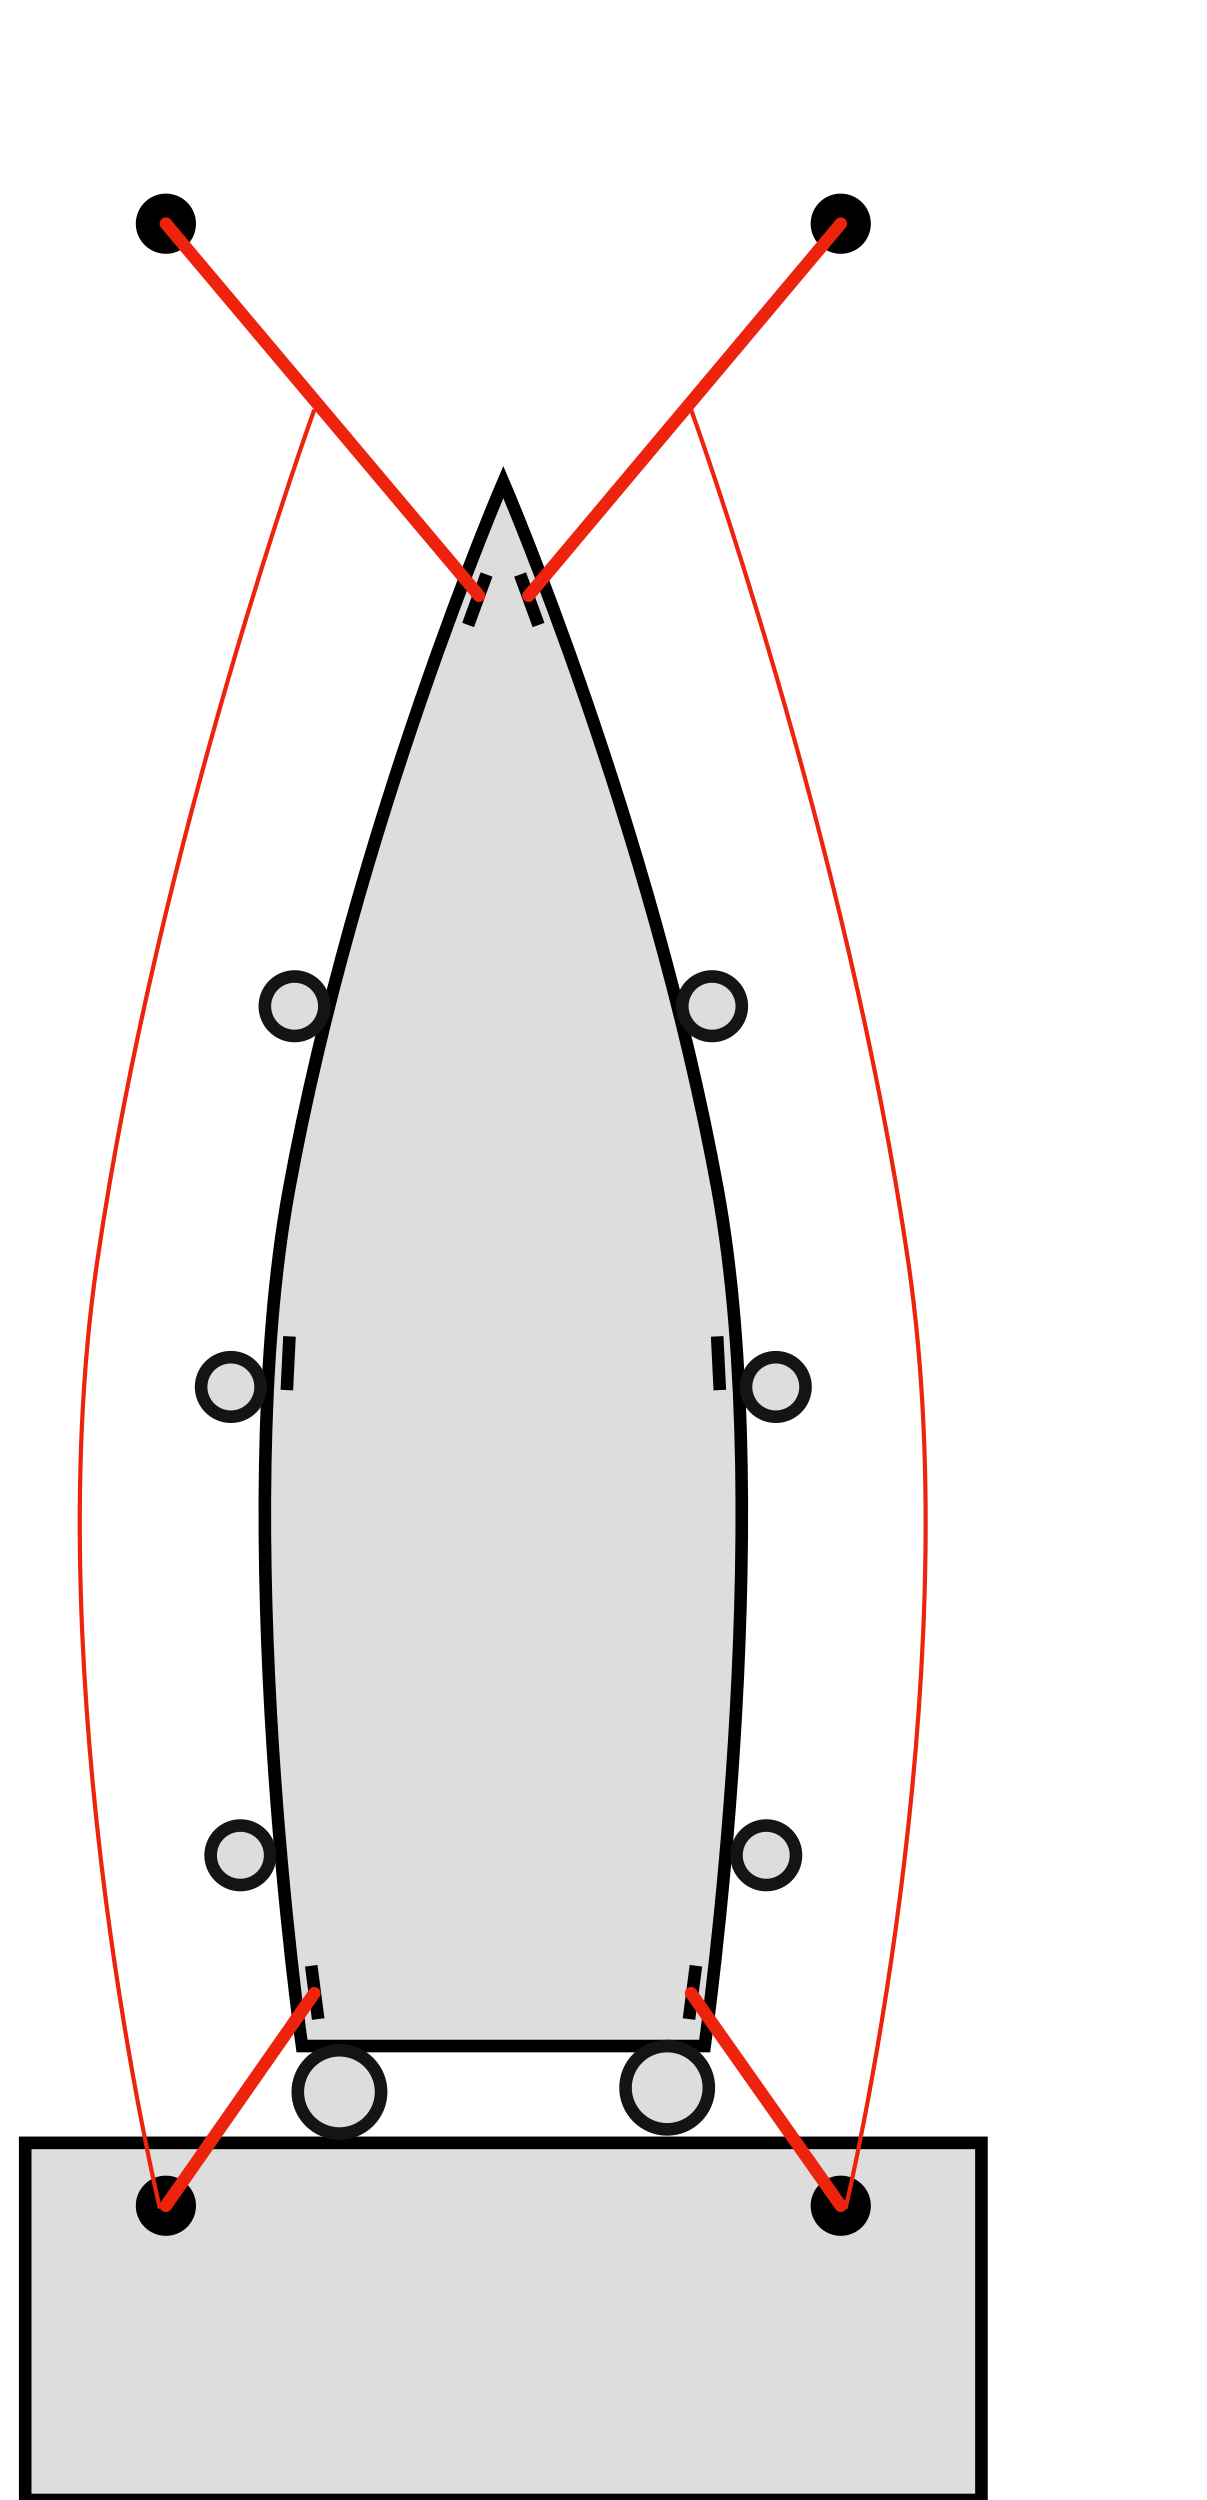
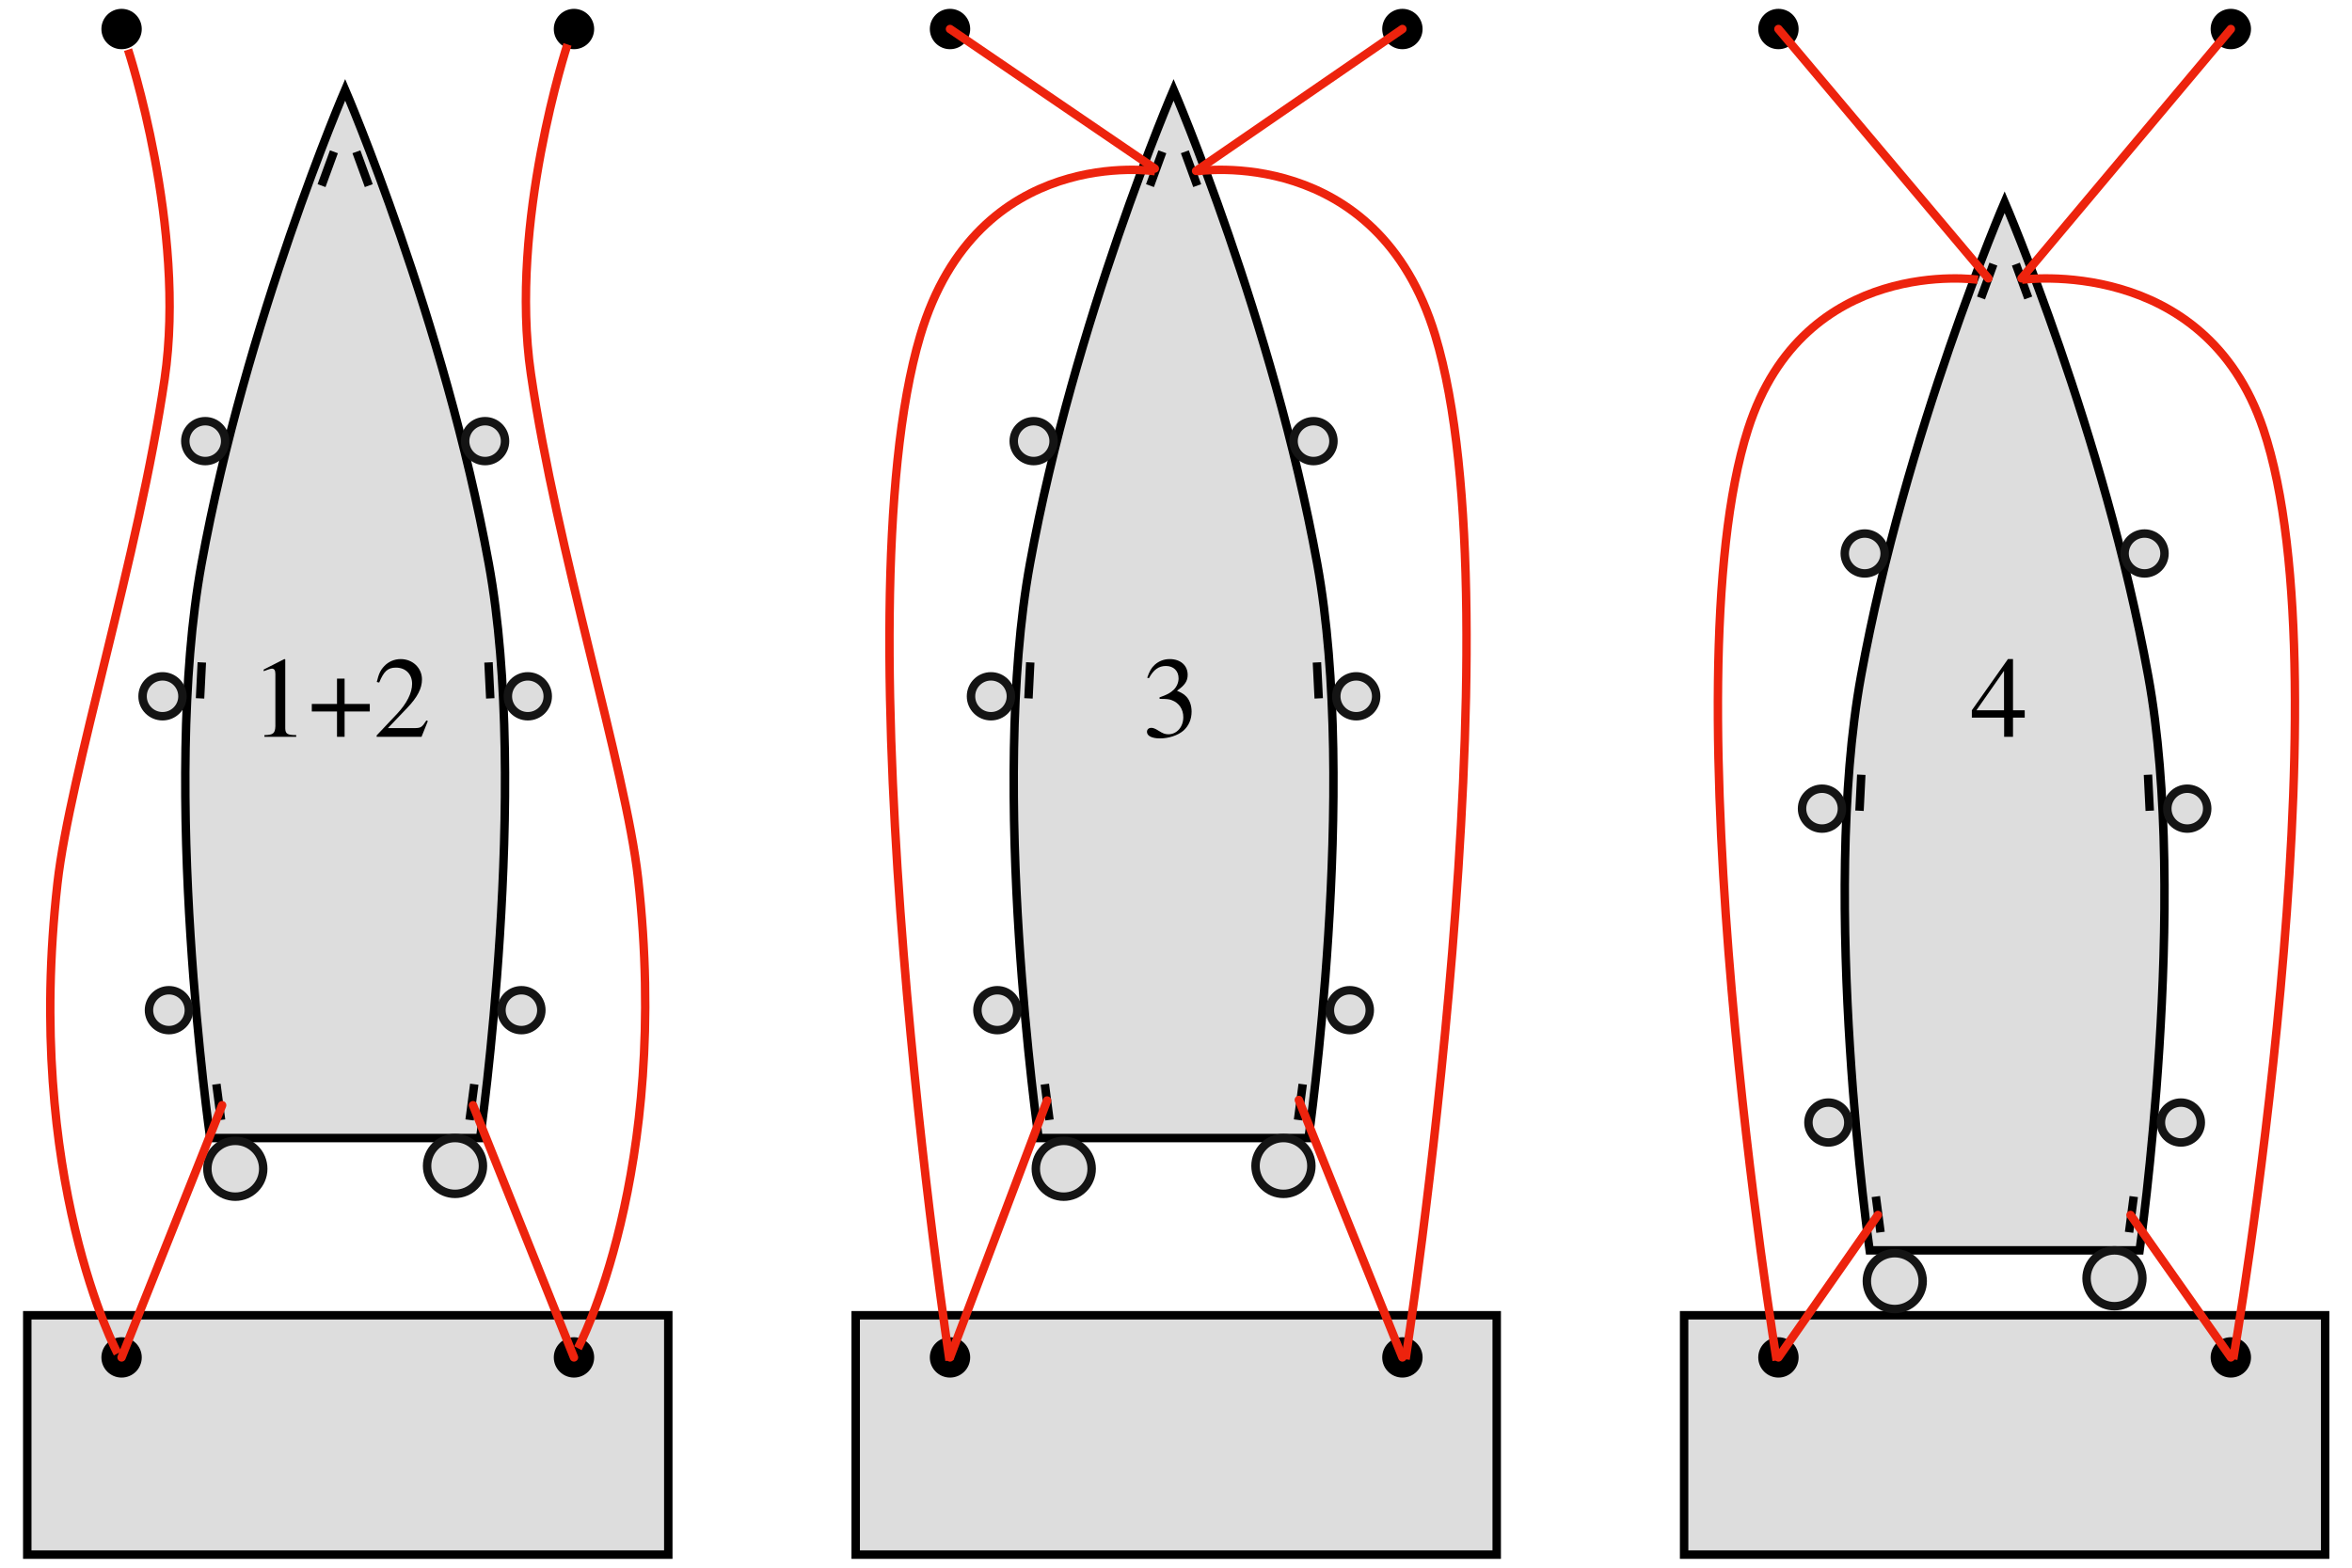
- <svg xmlns="http://www.w3.org/2000/svg" xmlns:ns1="http://vectornator.io" height="100%" stroke-miterlimit="10" style="fill-rule:nonzero;clip-rule:evenodd;stroke-linecap:round;stroke-linejoin:round;" version="1.1" viewBox="0 0 287.271 595.35" width="100%" xml:space="preserve">
-   <defs />
-   <g id="Boat" ns1:layerName="Boat">
-     <g opacity="1" ns1:layerName="Group 1">
-       <path d="M71.909 487.245C71.909 487.245 54.255 363.127 68.834 283.203C84.629 196.608 119.861 114.779 119.861 114.779C119.861 114.779 155.093 196.608 170.888 283.203C185.466 363.127 167.812 487.245 167.812 487.245L71.909 487.245Z" fill="#dddddd" fill-rule="nonzero" opacity="1" stroke="#000000" stroke-linecap="butt" stroke-linejoin="miter" stroke-width="3" ns1:layerName="Curve 1" />
-       <path d="M115.865 136.813L111.473 148.836" fill="none" opacity="1" stroke="#000000" stroke-linecap="butt" stroke-linejoin="miter" stroke-width="3" ns1:layerName="Curve 2" />
-       <path d="M74.117 468.124L75.773 480.817" fill="none" opacity="1" stroke="#000000" stroke-linecap="butt" stroke-linejoin="miter" stroke-width="3" ns1:layerName="Curve 4" />
-       <path d="M68.937 318.247L68.307 331.032" fill="none" opacity="1" stroke="#000000" stroke-linecap="butt" stroke-linejoin="miter" stroke-width="3" ns1:layerName="Curve 6" />
-       <path d="M171.415 331.032L170.785 318.247" fill="none" opacity="1" stroke="#000000" stroke-linecap="butt" stroke-linejoin="miter" stroke-width="3" ns1:layerName="Curve 7" />
-       <path d="M165.728 468.124L164.072 480.817" fill="none" opacity="1" stroke="#000000" stroke-linecap="butt" stroke-linejoin="miter" stroke-width="3" ns1:layerName="Curve 5" />
-       <path d="M123.857 136.813L128.249 148.836" fill="none" opacity="1" stroke="#000000" stroke-linecap="butt" stroke-linejoin="miter" stroke-width="3" ns1:layerName="Curve 3" />
+ <svg xmlns="http://www.w3.org/2000/svg" width="900" height="600" viewBox="0 0 900 600">
+   <g id="Final">
+     <g id="Boat">
+       <g id="Group">
+         <path id="Path" fill="#dddddd" stroke="#000000" stroke-width="3.231" d="M 715.427 478.556 C 715.427 478.556 696.411 344.863 712.115 258.774 C 729.128 165.499 767.078 77.358 767.078 77.358 C 767.078 77.358 805.028 165.499 822.041 258.774 C 837.744 344.863 818.728 478.556 818.728 478.556 L 715.427 478.556 Z" />
+         <path id="path1" fill="none" stroke="#000000" stroke-width="3.231" d="M 762.773 101.091 L 758.043 114.042" />
+         <path id="path2" fill="none" stroke="#000000" stroke-width="3.231" d="M 717.805 457.96 L 719.589 471.632" />
+         <path id="path3" fill="none" stroke="#000000" stroke-width="3.231" d="M 712.226 296.521 L 711.547 310.292" />
+         <path id="path4" fill="none" stroke="#000000" stroke-width="3.231" d="M 822.609 310.292 L 821.93 296.521" />
+         <path id="path5" fill="none" stroke="#000000" stroke-width="3.231" d="M 816.483 457.96 L 814.699 471.632" />
+         <path id="path6" fill="none" stroke="#000000" stroke-width="3.231" d="M 771.382 101.091 L 776.113 114.042" />
+       </g>
+     </g>
+     <g id="Stern-to">
+       <path id="path7" fill="#dddddd" stroke="#000000" stroke-width="3.231" d="M 644.433 503.389 L 889.722 503.389 L 889.722 595 L 644.433 595 L 644.433 503.389 Z" />
+       <path id="path8" fill="#000000" stroke="#000000" stroke-width="3.231" d="M 847.525 519.519 C 847.525 516.147 850.259 513.412 853.632 513.412 C 857.005 513.412 859.74 516.147 859.74 519.519 C 859.74 522.892 857.005 525.627 853.632 525.627 C 850.259 525.627 847.525 522.892 847.525 519.519 Z" />
+       <path id="path9" fill="#000000" stroke="#000000" stroke-width="3.231" d="M 674.416 519.519 C 674.416 516.147 677.15 513.412 680.523 513.412 C 683.896 513.412 686.63 516.147 686.63 519.519 C 686.63 522.892 683.896 525.627 680.523 525.627 C 677.15 525.627 674.416 522.892 674.416 519.519 Z" />
+       <path id="path10" fill="#000000" stroke="#000000" stroke-width="3.231" d="M 847.525 11.107 C 847.525 7.734 850.259 5 853.632 5 C 857.005 5 859.74 7.734 859.74 11.107 C 859.74 14.48 857.005 17.215 853.632 17.215 C 850.259 17.215 847.525 14.48 847.525 11.107 Z" />
+       <path id="path11" fill="#000000" stroke="#000000" stroke-width="3.231" d="M 674.416 11.107 C 674.416 7.734 677.15 5 680.523 5 C 683.896 5 686.63 7.734 686.63 11.107 C 686.63 14.48 683.896 17.215 680.523 17.215 C 677.15 17.215 674.416 14.48 674.416 11.107 Z" />
+       <path id="path12" fill="none" stroke="#ed230d" stroke-width="3.231" stroke-linecap="round" d="M 773.535 106.541 L 853.632 11.107" />
+       <path id="path13" fill="none" stroke="#ed230d" stroke-width="3.231" stroke-linecap="round" d="M 815.249 465.005 L 853.632 519.519" />
+       <path id="path14" fill="none" stroke="#ed230d" stroke-width="3.231" stroke-linecap="round" d="M 718.593 465.005 L 680.523 519.519" />
+       <path id="path15" fill="none" stroke="#ed230d" stroke-width="3.231" stroke-linecap="round" d="M 760.849 106.541 L 680.523 11.107" />
+       <path id="path16" fill="#dddddd" stroke="#141414" stroke-width="3.231" stroke-linecap="round" d="M 705.902 211.834 C 705.902 207.617 709.32 204.2 713.536 204.2 C 717.752 204.2 721.17 207.617 721.17 211.834 C 721.17 216.05 717.752 219.468 713.536 219.468 C 709.32 219.468 705.902 216.05 705.902 211.834 Z" />
+       <path id="path17" fill="#dddddd" stroke="#141414" stroke-width="3.231" stroke-linecap="round" d="M 829.331 309.493 C 829.331 305.277 832.749 301.86 836.965 301.86 C 841.182 301.86 844.599 305.277 844.599 309.493 C 844.599 313.71 841.182 317.128 836.965 317.128 C 832.749 317.128 829.331 313.71 829.331 309.493 Z" />
+       <path id="path18" fill="#dddddd" stroke="#141414" stroke-width="3.231" stroke-linecap="round" d="M 812.985 211.834 C 812.985 207.617 816.403 204.2 820.619 204.2 C 824.836 204.2 828.254 207.617 828.254 211.834 C 828.254 216.05 824.836 219.468 820.619 219.468 C 816.403 219.468 812.985 216.05 812.985 211.834 Z" />
+       <path id="path19" fill="#dddddd" stroke="#141414" stroke-width="3.231" stroke-linecap="round" d="M 689.556 309.493 C 689.556 305.277 692.974 301.86 697.19 301.86 C 701.406 301.86 704.824 305.277 704.824 309.493 C 704.824 313.71 701.406 317.128 697.19 317.128 C 692.974 317.128 689.556 313.71 689.556 309.493 Z" />
+       <path id="path20" fill="#dddddd" stroke="#141414" stroke-width="3.231" stroke-linecap="round" d="M 714.353 490.32 C 714.353 484.418 719.139 479.633 725.041 479.633 C 730.944 479.633 735.729 484.418 735.729 490.32 C 735.729 496.223 730.944 501.009 725.041 501.009 C 719.139 501.009 714.353 496.223 714.353 490.32 Z" />
+       <path id="path21" fill="#dddddd" stroke="#141414" stroke-width="3.231" stroke-linecap="round" d="M 692.002 429.623 C 692.002 425.408 695.42 421.99 699.636 421.99 C 703.853 421.99 707.271 425.408 707.271 429.623 C 707.271 433.84 703.853 437.258 699.636 437.258 C 695.42 437.258 692.002 433.84 692.002 429.623 Z" />
+       <path id="path22" fill="#dddddd" stroke="#141414" stroke-width="3.231" stroke-linecap="round" d="M 826.885 429.623 C 826.885 425.408 830.303 421.99 834.519 421.99 C 838.736 421.99 842.153 425.408 842.153 429.623 C 842.153 433.84 838.736 437.258 834.519 437.258 C 830.303 437.258 826.885 433.84 826.885 429.623 Z" />
+       <path id="path23" fill="#dddddd" stroke="#141414" stroke-width="3.231" stroke-linecap="round" d="M 798.426 489.243 C 798.426 483.34 803.211 478.556 809.114 478.556 C 815.017 478.556 819.802 483.34 819.802 489.243 C 819.802 495.146 815.017 499.932 809.114 499.932 C 803.211 499.932 798.426 495.146 798.426 489.243 Z" />
+       <path id="path24" fill="none" stroke="#ed230d" stroke-width="3.231" d="M 773.69 107.055 C 773.69 107.055 843.519 97.409 866.04 164.144 C 898.92 261.577 854.554 520.229 854.554 520.229" />
+       <path id="Path-copy" fill="none" stroke="#ed230d" stroke-width="3.231" d="M 756.809 107.056 C 756.809 107.056 690.344 97.399 668.908 164.206 C 637.611 261.745 679.84 520.677 679.84 520.677" />
    </g>
  </g>
-   <g id="Alongside-A" ns1:layerName="Alongside A" visibility="hidden">
-     <path d="M197.314 70.708L282.98 70.708L282.98 531.315L197.314 531.315L197.314 70.708Z" fill="#dddddd" fill-rule="nonzero" opacity="1" stroke="#000000" stroke-linecap="butt" stroke-linejoin="miter" stroke-width="3" ns1:layerName="Rectangle 1" />
-     <path d="M205.587 513.935C205.587 510.804 208.125 508.265 211.257 508.265C214.388 508.265 216.927 510.804 216.927 513.935C216.927 517.066 214.388 519.605 211.257 519.605C208.125 519.605 205.587 517.066 205.587 513.935Z" fill="#000000" fill-rule="nonzero" opacity="1" stroke="#000000" stroke-linecap="butt" stroke-linejoin="miter" stroke-width="3" ns1:layerName="Oval 1" />
-     <path d="M205.587 323.203C205.587 320.071 208.125 317.533 211.257 317.533C214.388 317.533 216.927 320.071 216.927 323.203C216.927 326.334 214.388 328.873 211.257 328.873C208.125 328.873 205.587 326.334 205.587 323.203Z" fill="#000000" fill-rule="nonzero" opacity="1" stroke="#000000" stroke-linecap="butt" stroke-linejoin="miter" stroke-width="3" ns1:layerName="Oval 2" />
-     <path d="M205.587 101.994C205.587 98.863 208.125 96.324 211.257 96.324C214.388 96.324 216.927 98.863 216.927 101.994C216.927 105.125 214.388 107.664 211.257 107.664C208.125 107.664 205.587 105.125 205.587 101.994Z" fill="#000000" fill-rule="nonzero" opacity="1" stroke="#000000" stroke-linecap="butt" stroke-linejoin="miter" stroke-width="3" ns1:layerName="Oval 3" />
-     <path d="M125.856 141.872L211.257 101.994" fill="none" opacity="1" stroke="#ed230d" stroke-linecap="round" stroke-linejoin="miter" stroke-width="3" ns1:layerName="Curve 1" />
-     <path d="M164.582 474.665L211.761 513.935" fill="none" opacity="1" stroke="#ed230d" stroke-linecap="round" stroke-linejoin="miter" stroke-width="3" ns1:layerName="Curve 2" />
-     <path d="M171.374 324.64L211.761 513.935" fill="none" opacity="1" stroke="#ed230d" stroke-linecap="round" stroke-linejoin="miter" stroke-width="3" ns1:layerName="Curve 3" />
-     <path d="M171.374 324.64L211.257 101.994" fill="none" opacity="1" stroke="#ed230d" stroke-linecap="round" stroke-linejoin="miter" stroke-width="3" ns1:layerName="Curve 4" />
-     <path d="M166.556 254.205C166.556 250.291 169.729 247.118 173.644 247.118C177.558 247.118 180.731 250.291 180.731 254.205C180.731 258.119 177.558 261.293 173.644 261.293C169.729 261.293 166.556 258.119 166.556 254.205Z" fill="#dddddd" fill-rule="nonzero" opacity="1" stroke="#141414" stroke-linecap="round" stroke-linejoin="miter" stroke-width="3" ns1:layerName="Oval 4" />
-     <path d="M177.461 323.322C177.461 319.408 180.634 316.235 184.549 316.235C188.463 316.235 191.636 319.408 191.636 323.322C191.636 327.237 188.463 330.41 184.549 330.41C180.634 330.41 177.461 327.237 177.461 323.322Z" fill="#dddddd" fill-rule="nonzero" opacity="1" stroke="#141414" stroke-linecap="round" stroke-linejoin="miter" stroke-width="3" ns1:layerName="Oval 5" />
-     <path d="M145.407 177.568C145.407 173.654 148.58 170.481 152.495 170.481C156.409 170.481 159.582 173.654 159.582 177.568C159.582 181.483 156.409 184.656 152.495 184.656C148.58 184.656 145.407 181.483 145.407 177.568Z" fill="#dddddd" fill-rule="nonzero" opacity="1" stroke="#141414" stroke-linecap="round" stroke-linejoin="miter" stroke-width="3" ns1:layerName="Oval 6" />
-     <path d="M176.656 391.149C176.656 387.234 179.829 384.061 183.743 384.061C187.658 384.061 190.831 387.234 190.831 391.149C190.831 395.063 187.658 398.236 183.743 398.236C179.829 398.236 176.656 395.063 176.656 391.149Z" fill="#dddddd" fill-rule="nonzero" opacity="1" stroke="#141414" stroke-linecap="round" stroke-linejoin="miter" stroke-width="3" ns1:layerName="Oval 7" />
-     <path d="M173.374 455.26C173.374 451.345 176.547 448.172 180.461 448.172C184.375 448.172 187.549 451.345 187.549 455.26C187.549 459.174 184.375 462.347 180.461 462.347C176.547 462.347 173.374 459.174 173.374 455.26Z" fill="#dddddd" fill-rule="nonzero" opacity="1" stroke="#141414" stroke-linecap="round" stroke-linejoin="miter" stroke-width="3" ns1:layerName="Oval 8" />
+   <g id="Middle">
+     <g id="g1">
+       <g id="g2">
+         <path id="path25" fill="#dddddd" stroke="#000000" stroke-width="3.231" d="M 397.427 435.556 C 397.427 435.556 378.411 301.863 394.115 215.774 C 411.128 122.499 449.078 34.358 449.078 34.358 C 449.078 34.358 487.028 122.499 504.041 215.774 C 519.744 301.863 500.728 435.556 500.728 435.556 L 397.427 435.556 Z" />
+         <path id="path26" fill="none" stroke="#000000" stroke-width="3.231" d="M 444.773 58.091 L 440.043 71.042" />
+         <path id="path27" fill="none" stroke="#000000" stroke-width="3.231" d="M 399.805 414.96 L 401.589 428.632" />
+         <path id="path28" fill="none" stroke="#000000" stroke-width="3.231" d="M 394.226 253.521 L 393.547 267.292" />
+         <path id="path29" fill="none" stroke="#000000" stroke-width="3.231" d="M 504.609 267.292 L 503.93 253.521" />
+         <path id="path30" fill="none" stroke="#000000" stroke-width="3.231" d="M 498.483 414.96 L 496.699 428.632" />
+         <path id="path31" fill="none" stroke="#000000" stroke-width="3.231" d="M 453.382 58.091 L 458.113 71.042" />
+       </g>
+       <path id="path32" fill="#dddddd" stroke="#141414" stroke-width="3.231" stroke-linecap="round" d="M 387.902 168.834 C 387.902 164.617 391.32 161.2 395.536 161.2 C 399.752 161.2 403.17 164.617 403.17 168.834 C 403.17 173.05 399.752 176.468 395.536 176.468 C 391.32 176.468 387.902 173.05 387.902 168.834 Z" />
+       <path id="path33" fill="#dddddd" stroke="#141414" stroke-width="3.231" stroke-linecap="round" d="M 511.331 266.493 C 511.331 262.277 514.749 258.86 518.965 258.86 C 523.182 258.86 526.599 262.277 526.599 266.493 C 526.599 270.71 523.182 274.128 518.965 274.128 C 514.749 274.128 511.331 270.71 511.331 266.493 Z" />
+       <path id="path34" fill="#dddddd" stroke="#141414" stroke-width="3.231" stroke-linecap="round" d="M 494.985 168.834 C 494.985 164.617 498.403 161.2 502.619 161.2 C 506.836 161.2 510.254 164.617 510.254 168.834 C 510.254 173.05 506.836 176.468 502.619 176.468 C 498.403 176.468 494.985 173.05 494.985 168.834 Z" />
+       <path id="path35" fill="#dddddd" stroke="#141414" stroke-width="3.231" stroke-linecap="round" d="M 371.556 266.493 C 371.556 262.277 374.974 258.86 379.19 258.86 C 383.406 258.86 386.824 262.277 386.824 266.493 C 386.824 270.71 383.406 274.128 379.19 274.128 C 374.974 274.128 371.556 270.71 371.556 266.493 Z" />
+       <path id="path36" fill="#dddddd" stroke="#141414" stroke-width="3.231" stroke-linecap="round" d="M 396.353 447.32 C 396.353 441.418 401.139 436.633 407.041 436.633 C 412.944 436.633 417.729 441.418 417.729 447.32 C 417.729 453.223 412.944 458.009 407.041 458.009 C 401.139 458.009 396.353 453.223 396.353 447.32 Z" />
+       <path id="path37" fill="#dddddd" stroke="#141414" stroke-width="3.231" stroke-linecap="round" d="M 374.002 386.623 C 374.002 382.408 377.42 378.99 381.636 378.99 C 385.853 378.99 389.271 382.408 389.271 386.623 C 389.271 390.84 385.853 394.258 381.636 394.258 C 377.42 394.258 374.002 390.84 374.002 386.623 Z" />
+       <path id="path38" fill="#dddddd" stroke="#141414" stroke-width="3.231" stroke-linecap="round" d="M 508.885 386.623 C 508.885 382.408 512.303 378.99 516.519 378.99 C 520.736 378.99 524.153 382.408 524.153 386.623 C 524.153 390.84 520.736 394.258 516.519 394.258 C 512.303 394.258 508.885 390.84 508.885 386.623 Z" />
+       <path id="path39" fill="#dddddd" stroke="#141414" stroke-width="3.231" stroke-linecap="round" d="M 480.426 446.243 C 480.426 440.34 485.211 435.556 491.114 435.556 C 497.017 435.556 501.802 440.34 501.802 446.243 C 501.802 452.146 497.017 456.932 491.114 456.932 C 485.211 456.932 480.426 452.146 480.426 446.243 Z" />
+     </g>
+     <g id="g3">
+       <path id="path40" fill="#dddddd" stroke="#000000" stroke-width="3.231" d="M 327.433 503.389 L 572.722 503.389 L 572.722 595 L 327.433 595 L 327.433 503.389 Z" />
+       <path id="path41" fill="#000000" stroke="#000000" stroke-width="3.231" d="M 530.525 519.519 C 530.525 516.147 533.259 513.412 536.632 513.412 C 540.005 513.412 542.74 516.147 542.74 519.519 C 542.74 522.892 540.005 525.627 536.632 525.627 C 533.259 525.627 530.525 522.892 530.525 519.519 Z" />
+       <path id="path42" fill="#000000" stroke="#000000" stroke-width="3.231" d="M 357.416 519.519 C 357.416 516.147 360.15 513.412 363.523 513.412 C 366.896 513.412 369.63 516.147 369.63 519.519 C 369.63 522.892 366.896 525.627 363.523 525.627 C 360.15 525.627 357.416 522.892 357.416 519.519 Z" />
+       <path id="path43" fill="#000000" stroke="#000000" stroke-width="3.231" d="M 530.525 11.107 C 530.525 7.734 533.259 5 536.632 5 C 540.005 5 542.74 7.734 542.74 11.107 C 542.74 14.48 540.005 17.215 536.632 17.215 C 533.259 17.215 530.525 14.48 530.525 11.107 Z" />
+       <path id="path44" fill="#000000" stroke="#000000" stroke-width="3.231" d="M 357.416 11.107 C 357.416 7.734 360.15 5 363.523 5 C 366.896 5 369.63 7.734 369.63 11.107 C 369.63 14.48 366.896 17.215 363.523 17.215 C 360.15 17.215 357.416 14.48 357.416 11.107 Z" />
+       <path id="path45" fill="none" stroke="#ed230d" stroke-width="3.231" stroke-linecap="round" d="M 457.689 65.412 L 536.632 11.107" />
+       <path id="path46" fill="none" stroke="#ed230d" stroke-width="3.231" stroke-linecap="round" d="M 497 421 L 536.632 519.519" />
+       <path id="path47" fill="none" stroke="#ed230d" stroke-width="3.231" stroke-linecap="round" d="M 400.674 421.2 L 363.523 519.519" />
+       <path id="path48" fill="none" stroke="#ed230d" stroke-width="3.231" stroke-linecap="round" d="M 441.886 64.51 L 363.523 11.107" />
+       <path id="path49" fill="none" stroke="#ed230d" stroke-width="3.231" d="M 458 65.534 C 458 65.534 526.954 54.918 549.192 128.359 C 581.66 235.584 537.85 520.229 537.85 520.229" />
+       <path id="path50" fill="none" stroke="#ed230d" stroke-width="3.231" d="M 442 65.534 C 442 65.534 374.07 54.908 352.162 128.422 C 320.176 235.752 363.335 520.677 363.335 520.677" />
+     </g>
  </g>
-   <g id="Alongside-B" ns1:layerName="Alongside B" visibility="hidden">
-     <path d="M197.314 70.708L282.98 70.708L282.98 531.315L197.314 531.315L197.314 70.708Z" fill="#dddddd" fill-rule="nonzero" opacity="1" stroke="#000000" stroke-linecap="butt" stroke-linejoin="miter" stroke-width="3" ns1:layerName="Rectangle 1" />
-     <path d="M205.587 513.935C205.587 510.804 208.125 508.265 211.257 508.265C214.388 508.265 216.927 510.804 216.927 513.935C216.927 517.066 214.388 519.605 211.257 519.605C208.125 519.605 205.587 517.066 205.587 513.935Z" fill="#000000" fill-rule="nonzero" opacity="1" stroke="#000000" stroke-linecap="butt" stroke-linejoin="miter" stroke-width="3" ns1:layerName="Oval 1" />
-     <path d="M205.587 323.203C205.587 320.071 208.125 317.533 211.257 317.533C214.388 317.533 216.927 320.071 216.927 323.203C216.927 326.334 214.388 328.873 211.257 328.873C208.125 328.873 205.587 326.334 205.587 323.203Z" fill="#000000" fill-rule="nonzero" opacity="1" stroke="#000000" stroke-linecap="butt" stroke-linejoin="miter" stroke-width="3" ns1:layerName="Oval 2" />
-     <path d="M205.587 101.994C205.587 98.863 208.125 96.324 211.257 96.324C214.388 96.324 216.927 98.863 216.927 101.994C216.927 105.125 214.388 107.664 211.257 107.664C208.125 107.664 205.587 105.125 205.587 101.994Z" fill="#000000" fill-rule="nonzero" opacity="1" stroke="#000000" stroke-linecap="butt" stroke-linejoin="miter" stroke-width="3" ns1:layerName="Oval 3" />
-     <path d="M166.556 254.205C166.556 250.291 169.729 247.118 173.644 247.118C177.558 247.118 180.731 250.291 180.731 254.205C180.731 258.119 177.558 261.293 173.644 261.293C169.729 261.293 166.556 258.119 166.556 254.205Z" fill="#dddddd" fill-rule="nonzero" opacity="1" stroke="#141414" stroke-linecap="round" stroke-linejoin="miter" stroke-width="3" ns1:layerName="Oval 4" />
-     <path d="M177.461 323.322C177.461 319.408 180.634 316.235 184.549 316.235C188.463 316.235 191.636 319.408 191.636 323.322C191.636 327.237 188.463 330.41 184.549 330.41C180.634 330.41 177.461 327.237 177.461 323.322Z" fill="#dddddd" fill-rule="nonzero" opacity="1" stroke="#141414" stroke-linecap="round" stroke-linejoin="miter" stroke-width="3" ns1:layerName="Oval 5" />
-     <path d="M145.407 177.568C145.407 173.654 148.58 170.481 152.495 170.481C156.409 170.481 159.582 173.654 159.582 177.568C159.582 181.483 156.409 184.656 152.495 184.656C148.58 184.656 145.407 181.483 145.407 177.568Z" fill="#dddddd" fill-rule="nonzero" opacity="1" stroke="#141414" stroke-linecap="round" stroke-linejoin="miter" stroke-width="3" ns1:layerName="Oval 6" />
-     <path d="M176.656 391.149C176.656 387.234 179.829 384.061 183.743 384.061C187.658 384.061 190.831 387.234 190.831 391.149C190.831 395.063 187.658 398.236 183.743 398.236C179.829 398.236 176.656 395.063 176.656 391.149Z" fill="#dddddd" fill-rule="nonzero" opacity="1" stroke="#141414" stroke-linecap="round" stroke-linejoin="miter" stroke-width="3" ns1:layerName="Oval 7" />
-     <path d="M173.374 455.26C173.374 451.345 176.547 448.172 180.461 448.172C184.375 448.172 187.549 451.345 187.549 455.26C187.549 459.174 184.375 462.347 180.461 462.347C176.547 462.347 173.374 459.174 173.374 455.26Z" fill="#dddddd" fill-rule="nonzero" opacity="1" stroke="#141414" stroke-linecap="round" stroke-linejoin="miter" stroke-width="3" ns1:layerName="Oval 8" />
-     <path d="M125.856 141.872L211.257 101.994" fill="none" opacity="1" stroke="#ed230d" stroke-linecap="round" stroke-linejoin="miter" stroke-width="3" ns1:layerName="Curve 1" />
-     <path d="M164.582 474.665L211.761 513.935" fill="none" opacity="1" stroke="#ed230d" stroke-linecap="round" stroke-linejoin="miter" stroke-width="3" ns1:layerName="Curve 2" />
-     <path d="M211.257 323.203L164.582 474.665" fill="none" opacity="1" stroke="#ed230d" stroke-linecap="round" stroke-linejoin="miter" stroke-width="3" ns1:layerName="Curve 3" />
-     <path d="M125.856 141.872L211.257 323.203" fill="none" opacity="1" stroke="#ed230d" stroke-linecap="round" stroke-linejoin="miter" stroke-width="3" ns1:layerName="Curve 4" />
+   <g id="Initial">
+     <g id="g4">
+       <g id="g5">
+         <path id="path51" fill="#dddddd" stroke="#000000" stroke-width="3.231" d="M 80.427 435.556 C 80.427 435.556 61.411 301.863 77.115 215.774 C 94.128 122.499 132.078 34.358 132.078 34.358 C 132.078 34.358 170.028 122.499 187.041 215.774 C 202.744 301.863 183.728 435.556 183.728 435.556 L 80.427 435.556 Z" />
+         <path id="path52" fill="none" stroke="#000000" stroke-width="3.231" d="M 127.773 58.091 L 123.043 71.042" />
+         <path id="path53" fill="none" stroke="#000000" stroke-width="3.231" d="M 82.805 414.96 L 84.589 428.632" />
+         <path id="path54" fill="none" stroke="#000000" stroke-width="3.231" d="M 77.226 253.521 L 76.547 267.292" />
+         <path id="path55" fill="none" stroke="#000000" stroke-width="3.231" d="M 187.609 267.292 L 186.93 253.521" />
+         <path id="path56" fill="none" stroke="#000000" stroke-width="3.231" d="M 181.483 414.96 L 179.699 428.632" />
+         <path id="path57" fill="none" stroke="#000000" stroke-width="3.231" d="M 136.382 58.091 L 141.113 71.042" />
+       </g>
+       <path id="path58" fill="#dddddd" stroke="#141414" stroke-width="3.231" stroke-linecap="round" d="M 70.902 168.834 C 70.902 164.617 74.32 161.2 78.536 161.2 C 82.752 161.2 86.17 164.617 86.17 168.834 C 86.17 173.05 82.752 176.468 78.536 176.468 C 74.32 176.468 70.902 173.05 70.902 168.834 Z" />
+       <path id="path59" fill="#dddddd" stroke="#141414" stroke-width="3.231" stroke-linecap="round" d="M 194.331 266.493 C 194.331 262.277 197.749 258.86 201.965 258.86 C 206.182 258.86 209.6 262.277 209.6 266.493 C 209.6 270.71 206.182 274.128 201.965 274.128 C 197.749 274.128 194.331 270.71 194.331 266.493 Z" />
+       <path id="path60" fill="#dddddd" stroke="#141414" stroke-width="3.231" stroke-linecap="round" d="M 177.985 168.834 C 177.985 164.617 181.403 161.2 185.619 161.2 C 189.836 161.2 193.254 164.617 193.254 168.834 C 193.254 173.05 189.836 176.468 185.619 176.468 C 181.403 176.468 177.985 173.05 177.985 168.834 Z" />
+       <path id="path61" fill="#dddddd" stroke="#141414" stroke-width="3.231" stroke-linecap="round" d="M 54.556 266.493 C 54.556 262.277 57.974 258.86 62.19 258.86 C 66.406 258.86 69.824 262.277 69.824 266.493 C 69.824 270.71 66.406 274.128 62.19 274.128 C 57.974 274.128 54.556 270.71 54.556 266.493 Z" />
+       <path id="path62" fill="#dddddd" stroke="#141414" stroke-width="3.231" stroke-linecap="round" d="M 79.353 447.32 C 79.353 441.418 84.139 436.633 90.041 436.633 C 95.944 436.633 100.729 441.418 100.729 447.32 C 100.729 453.223 95.944 458.009 90.041 458.009 C 84.139 458.009 79.353 453.223 79.353 447.32 Z" />
+       <path id="path63" fill="#dddddd" stroke="#141414" stroke-width="3.231" stroke-linecap="round" d="M 57.002 386.623 C 57.002 382.408 60.42 378.99 64.636 378.99 C 68.853 378.99 72.271 382.408 72.271 386.623 C 72.271 390.84 68.853 394.258 64.636 394.258 C 60.42 394.258 57.002 390.84 57.002 386.623 Z" />
+       <path id="path64" fill="#dddddd" stroke="#141414" stroke-width="3.231" stroke-linecap="round" d="M 191.885 386.623 C 191.885 382.408 195.303 378.99 199.519 378.99 C 203.736 378.99 207.153 382.408 207.153 386.623 C 207.153 390.84 203.736 394.258 199.519 394.258 C 195.303 394.258 191.885 390.84 191.885 386.623 Z" />
+       <path id="path65" fill="#dddddd" stroke="#141414" stroke-width="3.231" stroke-linecap="round" d="M 163.426 446.243 C 163.426 440.34 168.211 435.556 174.114 435.556 C 180.017 435.556 184.802 440.34 184.802 446.243 C 184.802 452.146 180.017 456.932 174.114 456.932 C 168.211 456.932 163.426 452.146 163.426 446.243 Z" />
+     </g>
+     <g id="g6">
+       <path id="path66" fill="#dddddd" stroke="#000000" stroke-width="3.231" d="M 10.433 503.389 L 255.722 503.389 L 255.722 595 L 10.433 595 L 10.433 503.389 Z" />
+       <path id="path67" fill="#000000" stroke="#000000" stroke-width="3.231" d="M 213.525 519.519 C 213.525 516.147 216.259 513.412 219.632 513.412 C 223.005 513.412 225.74 516.147 225.74 519.519 C 225.74 522.892 223.005 525.627 219.632 525.627 C 216.259 525.627 213.525 522.892 213.525 519.519 Z" />
+       <path id="path68" fill="#000000" stroke="#000000" stroke-width="3.231" d="M 40.416 519.519 C 40.416 516.147 43.15 513.412 46.523 513.412 C 49.896 513.412 52.63 516.147 52.63 519.519 C 52.63 522.892 49.896 525.627 46.523 525.627 C 43.15 525.627 40.416 522.892 40.416 519.519 Z" />
+       <path id="path69" fill="#000000" stroke="#000000" stroke-width="3.231" d="M 213.525 11.107 C 213.525 7.734 216.259 5 219.632 5 C 223.005 5 225.74 7.734 225.74 11.107 C 225.74 14.48 223.005 17.215 219.632 17.215 C 216.259 17.215 213.525 14.48 213.525 11.107 Z" />
+       <path id="path70" fill="#000000" stroke="#000000" stroke-width="3.231" d="M 40.416 11.107 C 40.416 7.734 43.15 5 46.523 5 C 49.896 5 52.63 7.734 52.63 11.107 C 52.63 14.48 49.896 17.215 46.523 17.215 C 43.15 17.215 40.416 14.48 40.416 11.107 Z" />
+       <path id="path71" fill="none" stroke="#ed230d" stroke-width="3.231" stroke-linecap="round" d="M 181 423 L 219.632 519.519" />
+       <path id="path72" fill="none" stroke="#ed230d" stroke-width="3.231" stroke-linecap="round" d="M 85 423 L 46.523 519.519" />
+       <path id="path73" fill="none" stroke="#ed230d" stroke-width="3.231" d="M 49 19 C 49 19 71.449 87.201 63 145 C 53.082 212.851 26.73 296.125 22 338 C 9.21 451.218 45 518 45 518" />
+       <path id="Path-copy-2" fill="none" stroke="#ed230d" stroke-width="3.231" d="M 217.14 17 C 217.14 17 194.691 85.201 203.14 143 C 213.058 210.851 239.41 294.125 244.14 336 C 256.93 449.218 221.14 516 221.14 516" />
+     </g>
  </g>
-   <clipPath id="ArtboardFrame">
-     <rect height="595.35" width="287.271" x="0" y="0" />
-   </clipPath>
-   <g clip-path="url(#ArtboardFrame)" id="Stern-to" ns1:layerName="Stern-to">
-     <path d="M6 510.3L233.722 510.3L233.722 595.35L6 595.35L6 510.3Z" fill="#dddddd" fill-rule="nonzero" opacity="1" stroke="#000000" stroke-linecap="butt" stroke-linejoin="miter" stroke-width="3" ns1:layerName="Rectangle 1" />
-     <path d="M194.547 525.275C194.547 522.144 197.085 519.605 200.217 519.605C203.348 519.605 205.887 522.144 205.887 525.275C205.887 528.406 203.348 530.945 200.217 530.945C197.085 530.945 194.547 528.406 194.547 525.275Z" fill="#000000" fill-rule="nonzero" opacity="1" stroke="#000000" stroke-linecap="butt" stroke-linejoin="miter" stroke-width="3" ns1:layerName="Oval 1" />
-     <path d="M33.835 525.275C33.835 522.144 36.373 519.605 39.505 519.605C42.636 519.605 45.175 522.144 45.175 525.275C45.175 528.406 42.636 530.945 39.505 530.945C36.373 530.945 33.835 528.406 33.835 525.275Z" fill="#000000" fill-rule="nonzero" opacity="1" stroke="#000000" stroke-linecap="butt" stroke-linejoin="miter" stroke-width="3" ns1:layerName="Oval 2" />
-     <path d="M194.547 53.273C194.547 50.142 197.085 47.603 200.217 47.603C203.348 47.603 205.887 50.142 205.887 53.273C205.887 56.405 203.348 58.943 200.217 58.943C197.085 58.943 194.547 56.405 194.547 53.273Z" fill="#000000" fill-rule="nonzero" opacity="1" stroke="#000000" stroke-linecap="butt" stroke-linejoin="miter" stroke-width="3" ns1:layerName="Oval 3" />
-     <path d="M33.835 53.273C33.835 50.142 36.373 47.603 39.505 47.603C42.636 47.603 45.175 50.142 45.175 53.273C45.175 56.405 42.636 58.943 39.505 58.943C36.373 58.943 33.835 56.405 33.835 53.273Z" fill="#000000" fill-rule="nonzero" opacity="1" stroke="#000000" stroke-linecap="butt" stroke-linejoin="miter" stroke-width="3" ns1:layerName="Oval 12" />
-     <path d="M125.856 141.872L200.217 53.273" fill="none" opacity="1" stroke="#ed230d" stroke-linecap="round" stroke-linejoin="miter" stroke-width="3" ns1:layerName="Curve 1" />
-     <path d="M164.582 474.665L200.217 525.275" fill="none" opacity="1" stroke="#ed230d" stroke-linecap="round" stroke-linejoin="miter" stroke-width="3" ns1:layerName="Curve 2" />
-     <path d="M74.849 474.665L39.505 525.275" fill="none" opacity="1" stroke="#ed230d" stroke-linecap="round" stroke-linejoin="miter" stroke-width="3" ns1:layerName="Curve 3" />
-     <path d="M114.078 141.872L39.505 53.273" fill="none" opacity="1" stroke="#ed230d" stroke-linecap="round" stroke-linejoin="miter" stroke-width="3" ns1:layerName="Curve 4" />
-     <path d="M63.066 239.625C63.066 235.71 66.239 232.537 70.153 232.537C74.068 232.537 77.241 235.71 77.241 239.625C77.241 243.539 74.068 246.712 70.153 246.712C66.239 246.712 63.066 243.539 63.066 239.625Z" fill="#dddddd" fill-rule="nonzero" opacity="1" stroke="#141414" stroke-linecap="round" stroke-linejoin="miter" stroke-width="3" ns1:layerName="Oval 4" />
-     <path d="M177.656 330.29C177.656 326.376 180.829 323.203 184.743 323.203C188.658 323.203 191.831 326.376 191.831 330.29C191.831 334.205 188.658 337.378 184.743 337.378C180.829 337.378 177.656 334.205 177.656 330.29Z" fill="#dddddd" fill-rule="nonzero" opacity="1" stroke="#141414" stroke-linecap="round" stroke-linejoin="miter" stroke-width="3" ns1:layerName="Oval 5" />
-     <path d="M162.481 239.625C162.481 235.71 165.654 232.537 169.568 232.537C173.483 232.537 176.656 235.71 176.656 239.625C176.656 243.539 173.483 246.712 169.568 246.712C165.654 246.712 162.481 243.539 162.481 239.625Z" fill="#dddddd" fill-rule="nonzero" opacity="1" stroke="#141414" stroke-linecap="round" stroke-linejoin="miter" stroke-width="3" ns1:layerName="Oval 6" />
-     <path d="M47.891 330.29C47.891 326.376 51.064 323.203 54.978 323.203C58.893 323.203 62.066 326.376 62.066 330.29C62.066 334.205 58.893 337.378 54.978 337.378C51.064 337.378 47.891 334.205 47.891 330.29Z" fill="#dddddd" fill-rule="nonzero" opacity="1" stroke="#141414" stroke-linecap="round" stroke-linejoin="miter" stroke-width="3" ns1:layerName="Oval 7" />
-     <path d="M70.913 498.167C70.913 492.687 75.355 488.245 80.835 488.245C86.315 488.245 90.758 492.687 90.758 498.167C90.758 503.647 86.315 508.09 80.835 508.09C75.355 508.09 70.913 503.647 70.913 498.167Z" fill="#dddddd" fill-rule="nonzero" opacity="1" stroke="#141414" stroke-linecap="round" stroke-linejoin="miter" stroke-width="3" ns1:layerName="Oval 10" />
-     <path d="M50.162 441.817C50.162 437.903 53.335 434.73 57.25 434.73C61.164 434.73 64.337 437.903 64.337 441.817C64.337 445.732 61.164 448.905 57.25 448.905C53.335 448.905 50.162 445.732 50.162 441.817Z" fill="#dddddd" fill-rule="nonzero" opacity="1" stroke="#141414" stroke-linecap="round" stroke-linejoin="miter" stroke-width="3" ns1:layerName="Oval 9" />
-     <path d="M175.385 441.817C175.385 437.903 178.558 434.73 182.472 434.73C186.387 434.73 189.56 437.903 189.56 441.817C189.56 445.732 186.387 448.905 182.472 448.905C178.558 448.905 175.385 445.732 175.385 441.817Z" fill="#dddddd" fill-rule="nonzero" opacity="1" stroke="#141414" stroke-linecap="round" stroke-linejoin="miter" stroke-width="3" ns1:layerName="Oval 8" />
-     <path d="M148.964 497.167C148.964 491.687 153.407 487.245 158.887 487.245C164.367 487.245 168.809 491.687 168.809 497.167C168.809 502.647 164.367 507.09 158.887 507.09C153.407 507.09 148.964 502.647 148.964 497.167Z" fill="#dddddd" fill-rule="nonzero" opacity="1" stroke="#141414" stroke-linecap="round" stroke-linejoin="miter" stroke-width="3" ns1:layerName="Oval 11" />
-     <path d="M164.582 97.572C164.582 97.572 201.709 199.844 216.368 301.012C231.027 402.179 201.352 525.934 201.352 525.934" fill="none" opacity="1" stroke="#ed230d" stroke-linecap="butt" stroke-linejoin="miter" stroke-width="1" ns1:layerName="Curve 5" />
-     <path d="M74.849 97.572C74.849 97.572 37.722 199.844 23.063 301.012C8.404 402.179 38.079 525.934 38.079 525.934" fill="none" opacity="1" stroke="#ed230d" stroke-linecap="butt" stroke-linejoin="miter" stroke-width="1" ns1:layerName="Curve 6" />
-   </g>
+   <text id="12" xml:space="preserve" x="96" y="282" font-family="Times" font-size="44" fill="#000000">1+2</text>
+   <text id="3" xml:space="preserve" x="437" y="282" font-family="Times" font-size="44" fill="#000000">3</text>
+   <text id="4" xml:space="preserve" x="754" y="282" font-family="Times" font-size="44" fill="#000000">4</text>
</svg>
